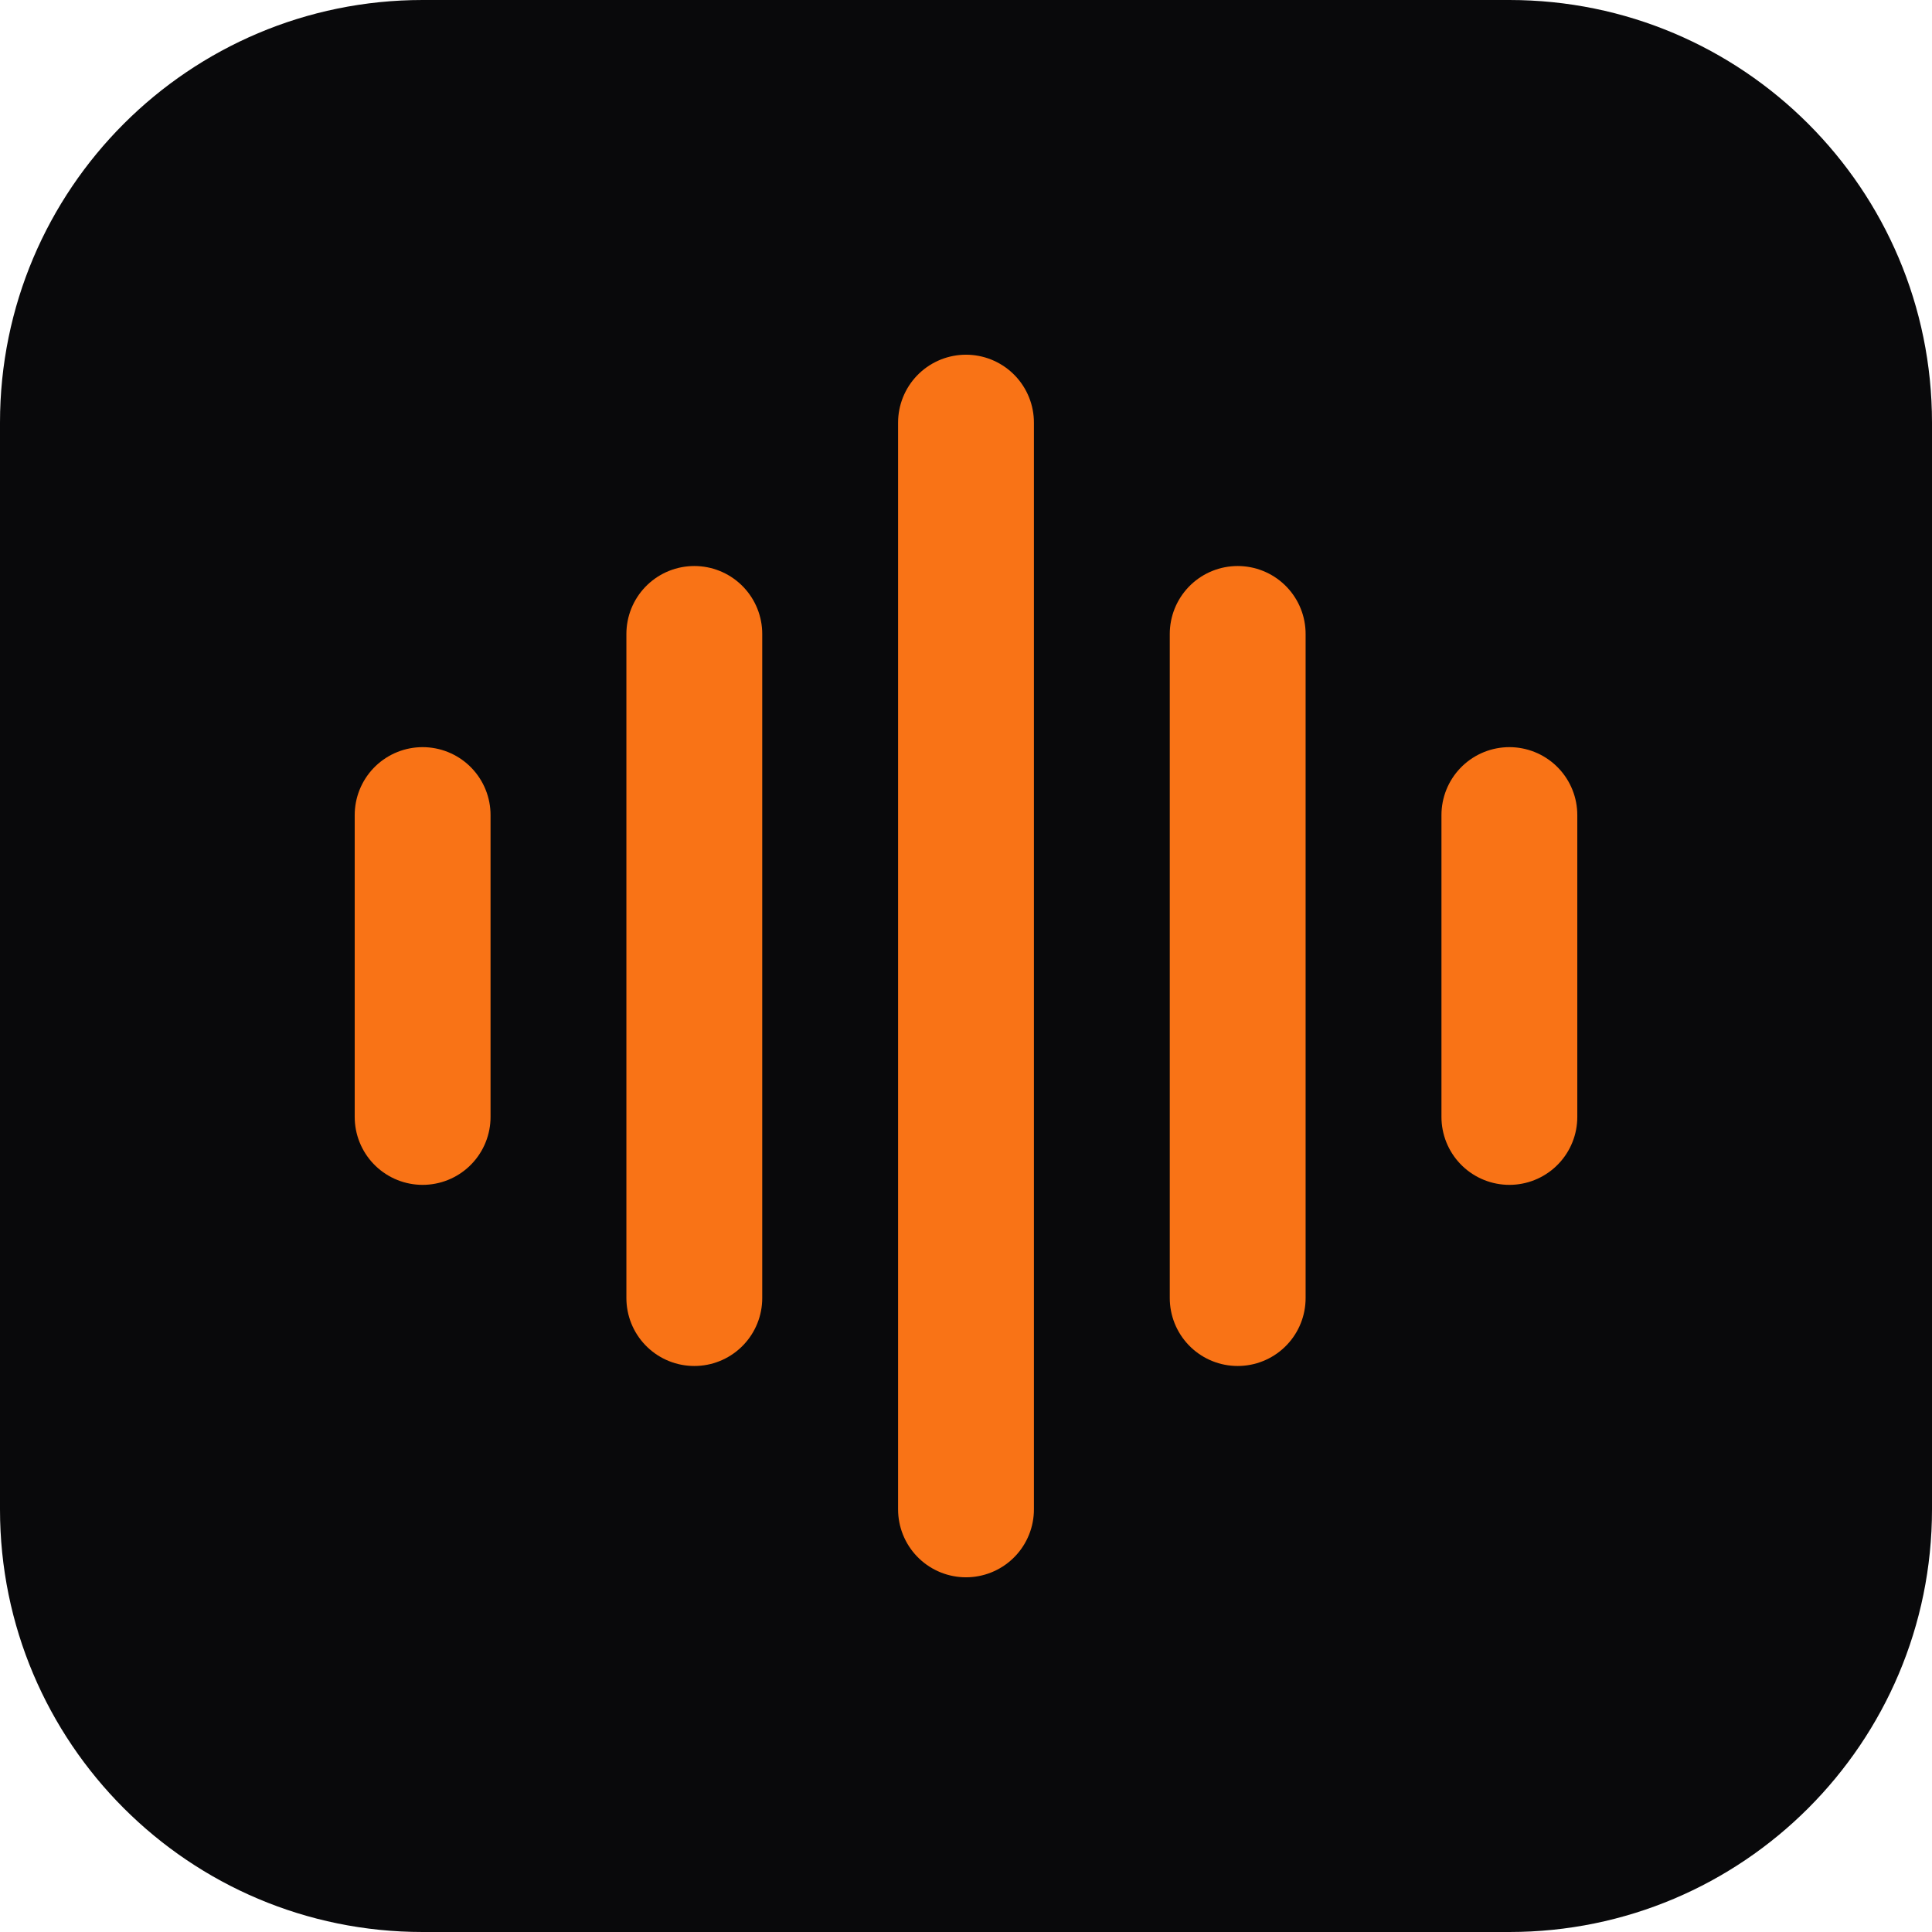
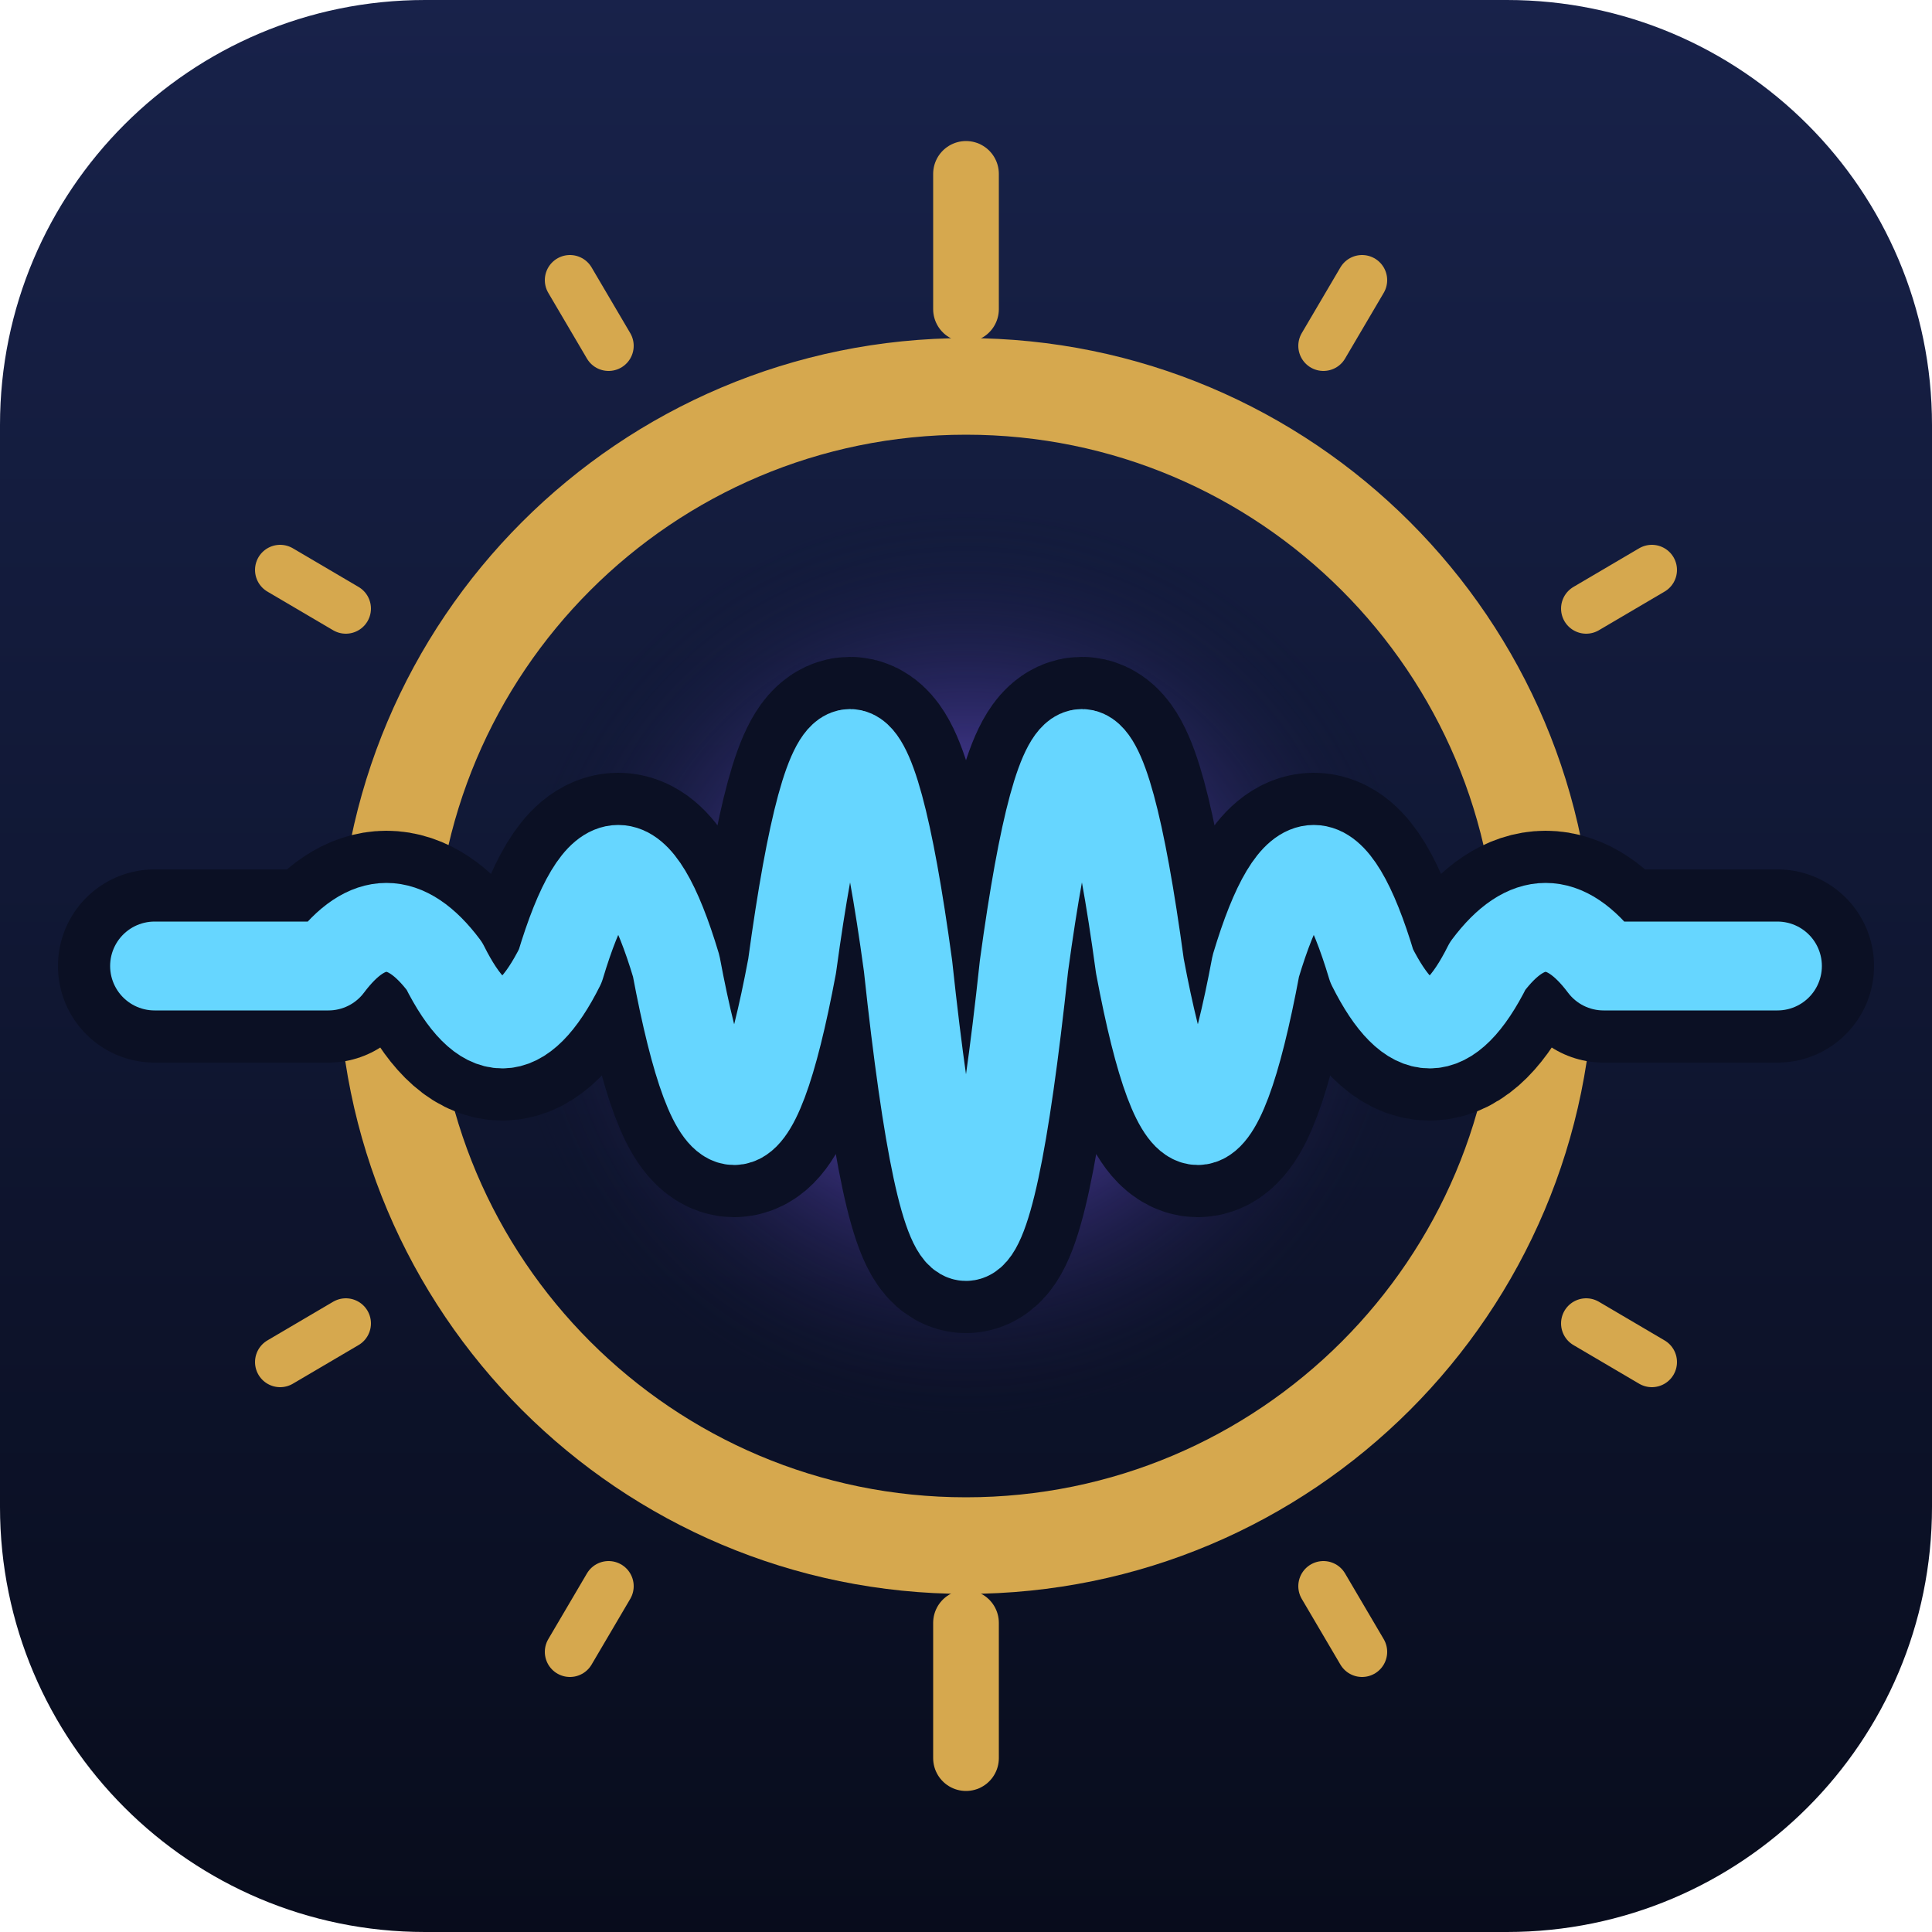
- <svg xmlns="http://www.w3.org/2000/svg" viewBox="0 0 512 512">
-   <rect width="512" height="512" rx="112" fill="#09090b" />
-   <g fill="none" stroke="#f97316" stroke-width="36" stroke-linecap="round">
-     <path d="M112 216v80" />
-     <path d="M184 168v176" />
-     <path d="M256 112v288" />
-     <path d="M328 168v176" />
-     <path d="M400 216v80" />
+ <svg xmlns="http://www.w3.org/2000/svg" viewBox="0 0 100 100">
+   <defs>
+     <linearGradient id="tile" x1="0" y1="0" x2="0" y2="1">
+       <stop offset="0" stop-color="#18224a" />
+       <stop offset="1" stop-color="#080c1c" />
+     </linearGradient>
+     <radialGradient id="core">
+       <stop offset="0%" stop-color="#c9b6ff" stop-opacity="0.95" />
+       <stop offset="35%" stop-color="#6a4fd8" stop-opacity="0.65" />
+       <stop offset="100%" stop-color="#0b1024" stop-opacity="0" />
+     </radialGradient>
+   </defs>
+   <rect width="100" height="100" rx="22" fill="url(#tile)" />
+   <g transform="translate(50 50) scale(1) translate(-50 -50)">
+     <circle cx="50" cy="50" r="24" fill="url(#core)" />
+     <g fill="none" stroke-linecap="round" stroke-linejoin="round">
+       <path d="M50 20a30 30 0 1 0 0 60a30 30 0 1 0 0-60" stroke="#d6a84e" stroke-width="5" />
+       <path d="M50 9v7M50 84v7M9 50h7M84 50h7" stroke="#d6a84e" stroke-width="3.4" />
+       <path d="M70.5 14.5l-2 3.4M85.5 29.5l-3.4 2M85.5 70.5l-3.4-2M70.5 85.5l-2-3.4M29.5 85.5l2-3.4M14.5 70.5l3.4-2M14.5 29.5l3.4 2M29.5 14.5l2 3.4" stroke="#d6a84e" stroke-width="2.6" />
+       <path d="M8 50H17Q20 46 23 50Q26 56 29 50Q32 40 35 50Q38 66 41 50Q44 28 47 50Q50 78 53 50Q56 28 59 50Q62 66 65 50Q68 40 71 50Q74 56 77 50Q80 46 83 50H92" stroke="#0b1024" stroke-width="10" />
+       <path d="M8 50H17Q20 46 23 50Q26 56 29 50Q32 40 35 50Q38 66 41 50Q44 28 47 50Q50 78 53 50Q56 28 59 50Q62 66 65 50Q68 40 71 50Q74 56 77 50Q80 46 83 50H92" stroke="#66d6ff" stroke-width="4.6" />
+     </g>
  </g>
</svg>
